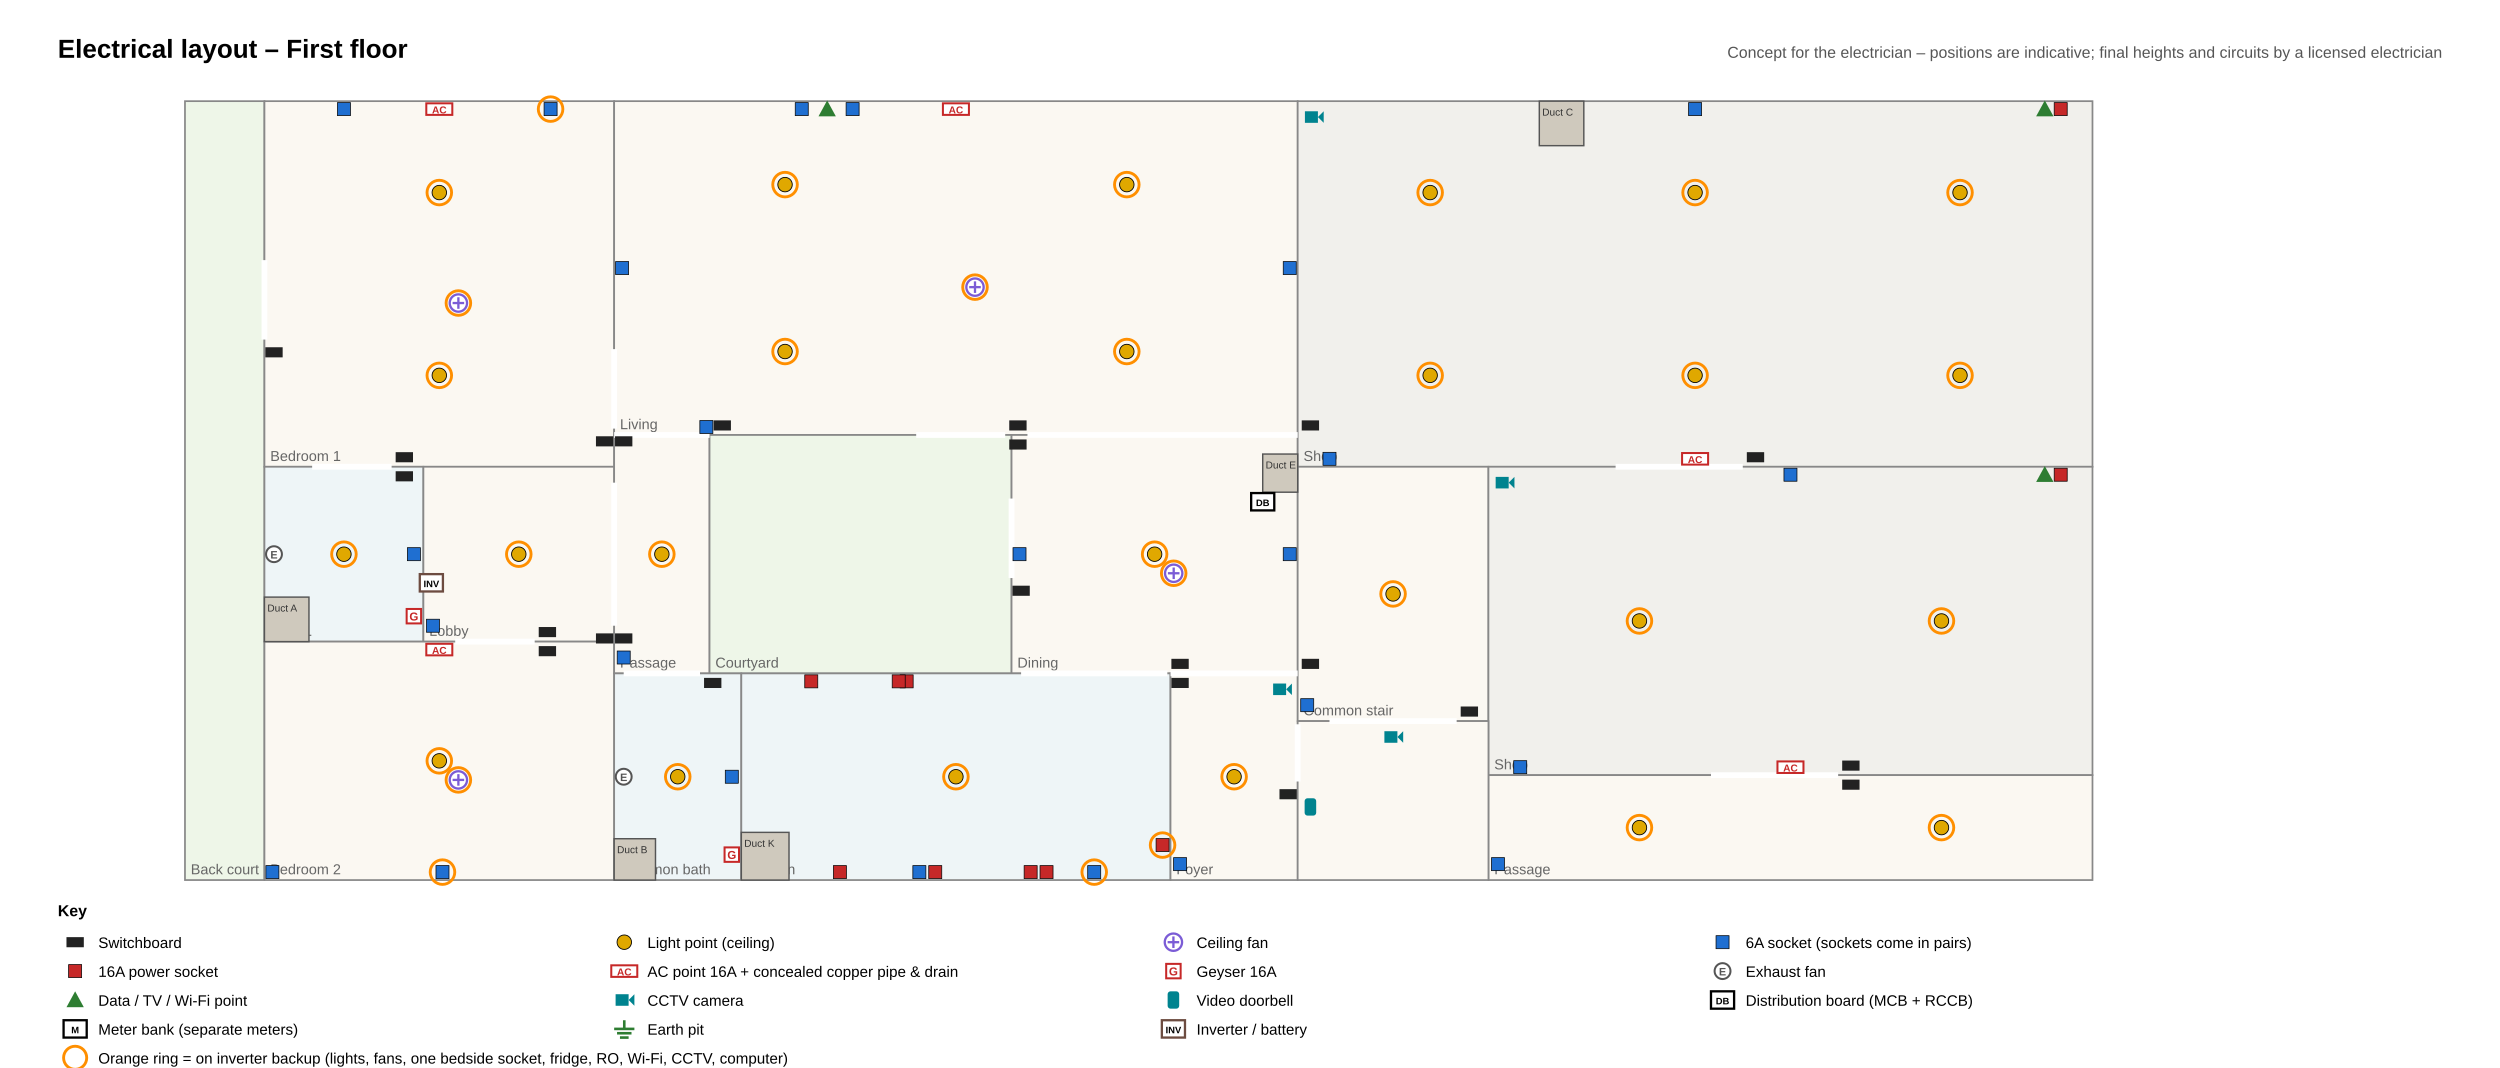
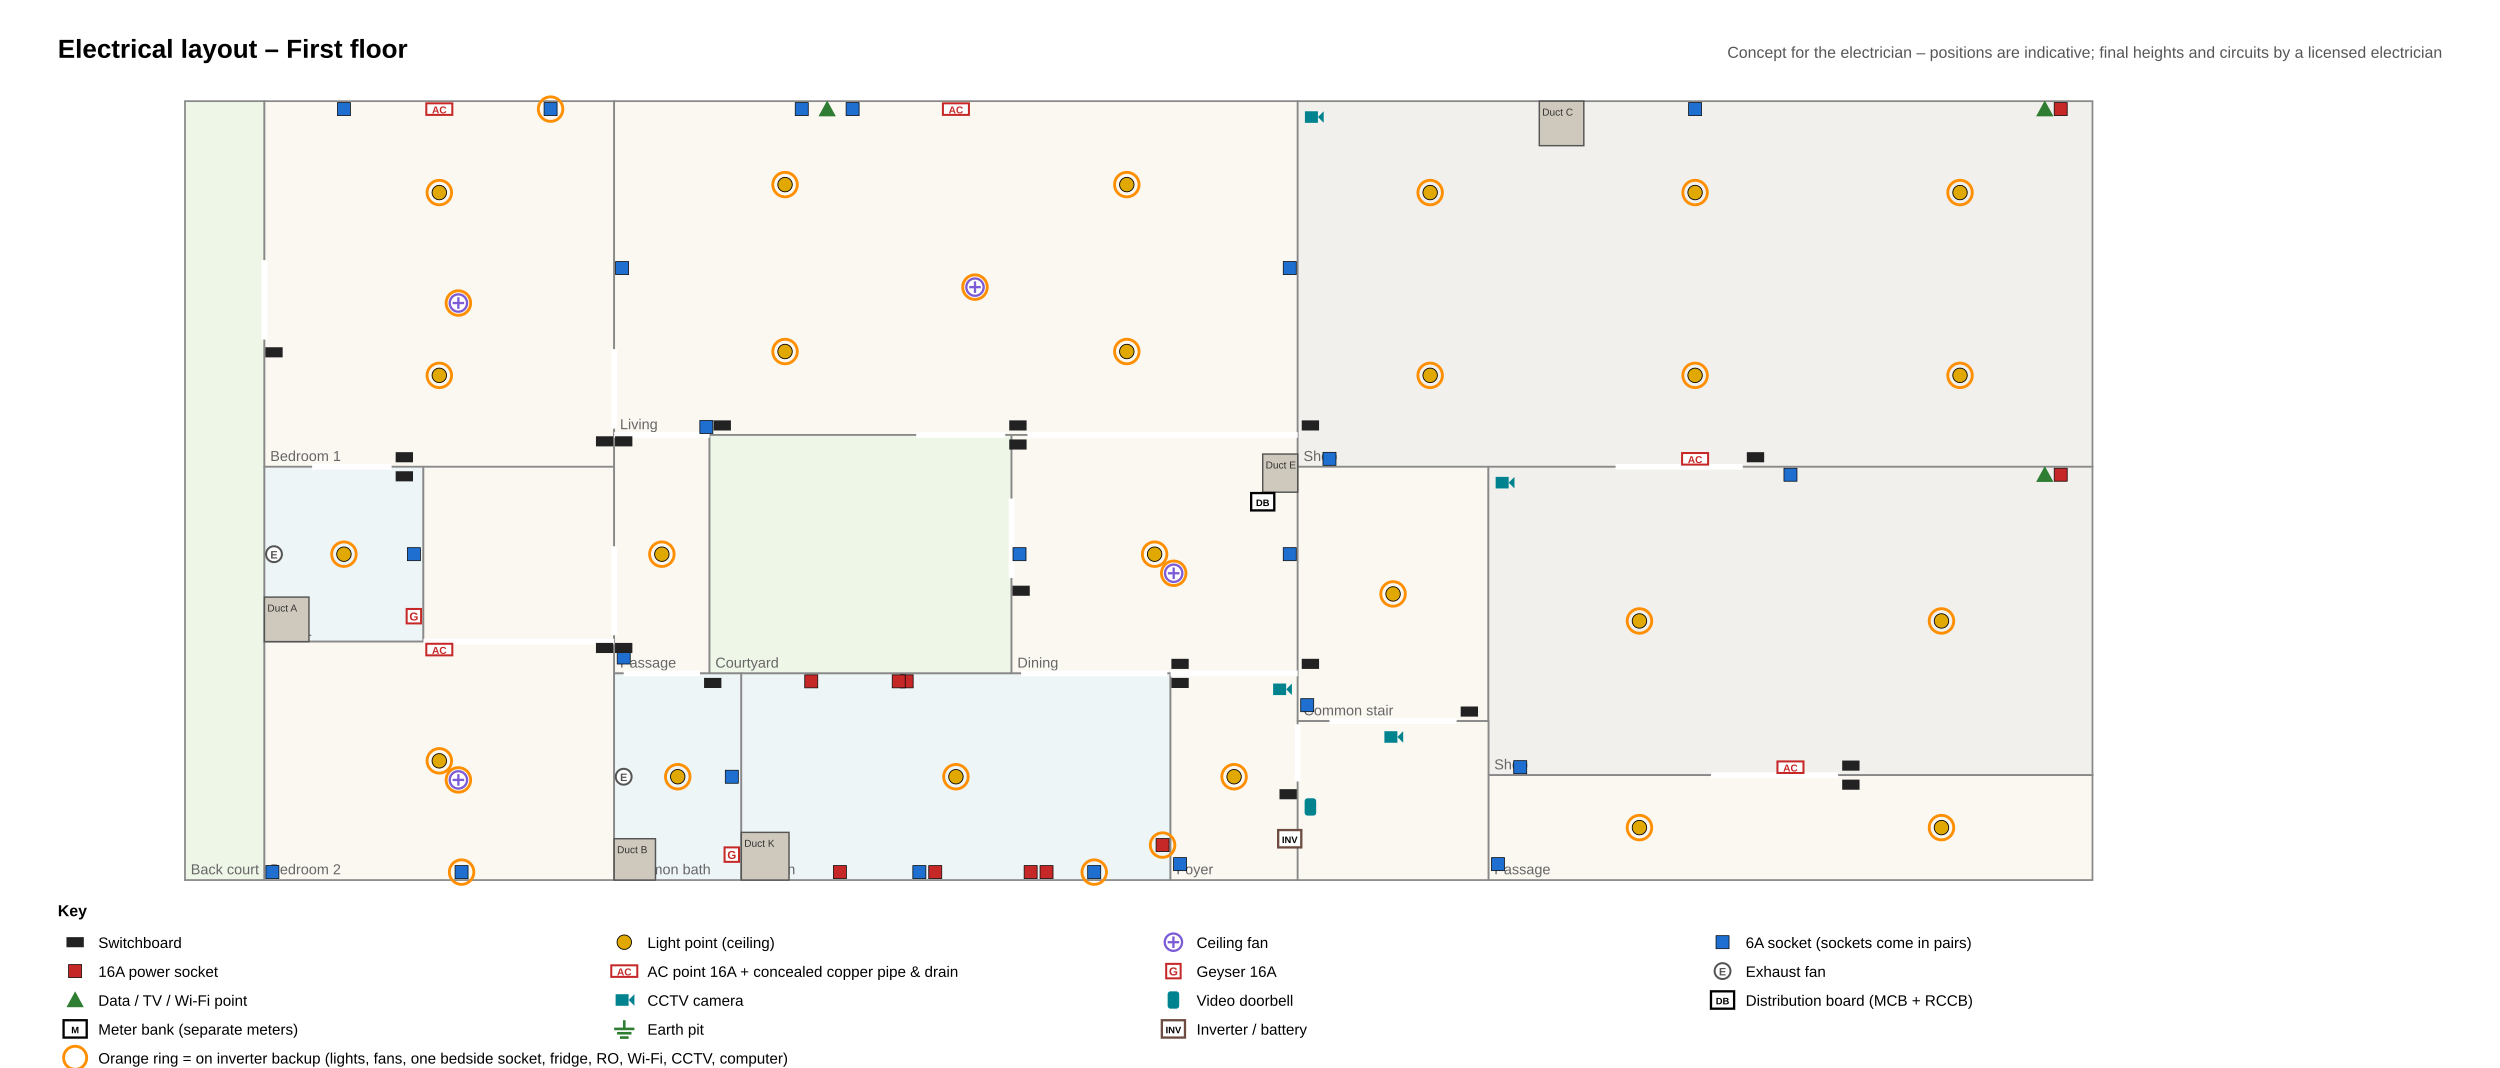
<svg xmlns="http://www.w3.org/2000/svg" width="1730" height="739" viewBox="0 0 1730 739" font-family="Arial, sans-serif">
  <rect width="100%" height="100%" fill="#fff" />
  <text x="40" y="40" font-size="18" font-weight="bold">Electrical layout – First floor</text>
  <text x="1690" y="40" font-size="11" text-anchor="end" fill="#555">Concept for the electrician – positions are indicative; final heights and circuits by a licensed electrician</text>
  <rect x="128" y="70" width="55" height="539" fill="#eef6e8" stroke="#888" stroke-width="1.2" />
  <text x="132" y="605" font-size="10" fill="#666">Back court</text>
  <rect x="183" y="70" width="242" height="253" fill="#fbf8f2" stroke="#888" stroke-width="1.2" />
  <text x="187" y="319" font-size="10" fill="#666">Bedroom 1</text>
  <rect x="183" y="323" width="110" height="121" fill="#eef5f7" stroke="#888" stroke-width="1.2" />
  <text x="187" y="440" font-size="10" fill="#666">Bath 1</text>
  <rect x="293" y="323" width="132" height="121" fill="#fbf8f2" stroke="#888" stroke-width="1.2" />
-   <text x="297" y="440" font-size="10" fill="#666">Lobby</text>
  <rect x="183" y="444" width="242" height="165" fill="#fbf8f2" stroke="#888" stroke-width="1.2" />
  <text x="187" y="605" font-size="10" fill="#666">Bedroom 2</text>
  <rect x="425" y="70" width="473" height="231" fill="#fbf8f2" stroke="#888" stroke-width="1.2" />
  <text x="429" y="297" font-size="10" fill="#666">Living</text>
  <rect x="425" y="301" width="66" height="165" fill="#fbf8f2" stroke="#888" stroke-width="1.2" />
  <text x="429" y="462" font-size="10" fill="#666">Passage</text>
  <rect x="491" y="301" width="209" height="165" fill="#eef6e8" stroke="#888" stroke-width="1.2" />
  <text x="495" y="462" font-size="10" fill="#666">Courtyard</text>
  <rect x="700" y="301" width="198" height="165" fill="#fbf8f2" stroke="#888" stroke-width="1.2" />
  <text x="704" y="462" font-size="10" fill="#666">Dining</text>
  <rect x="425" y="466" width="88" height="143" fill="#eef5f7" stroke="#888" stroke-width="1.2" />
  <text x="429" y="605" font-size="10" fill="#666">Common bath</text>
  <rect x="513" y="466" width="297" height="143" fill="#eef5f7" stroke="#888" stroke-width="1.2" />
  <text x="517" y="605" font-size="10" fill="#666">Kitchen</text>
  <rect x="810" y="466" width="88" height="143" fill="#fbf8f2" stroke="#888" stroke-width="1.2" />
  <text x="814" y="605" font-size="10" fill="#666">Foyer</text>
  <rect x="898" y="70" width="550" height="253" fill="#f1f0ec" stroke="#888" stroke-width="1.2" />
  <text x="902" y="319" font-size="10" fill="#666">Shop</text>
  <rect x="898" y="323" width="132" height="176" fill="#fbf8f2" stroke="#888" stroke-width="1.2" />
  <text x="902" y="495" font-size="10" fill="#666">Common stair</text>
  <rect x="1030" y="323" width="418" height="213.4" fill="#f1f0ec" stroke="#888" stroke-width="1.2" />
  <text x="1034" y="532.4" font-size="10" fill="#666">Shop</text>
  <rect x="1030" y="536.4" width="418" height="72.6" fill="#fbf8f2" stroke="#888" stroke-width="1.2" />
  <text x="1034" y="605" font-size="10" fill="#666">Passage</text>
  <rect x="898" y="499" width="132" height="110" fill="#fbf8f2" stroke="#888" stroke-width="1.2" />
  <line x1="898" y1="501.2" x2="898" y2="540.8" stroke="#fff" stroke-width="4" />
  <line x1="920" y1="499" x2="1008" y2="499" stroke="#fff" stroke-width="4" />
  <line x1="810" y1="466" x2="898" y2="466" stroke="#fff" stroke-width="4" />
  <line x1="425" y1="301" x2="491" y2="301" stroke="#fff" stroke-width="4" />
  <line x1="711" y1="301" x2="898" y2="301" stroke="#fff" stroke-width="4" />
  <line x1="634" y1="301" x2="695.6" y2="301" stroke="#fff" stroke-width="4" />
  <line x1="706.6" y1="466" x2="807.8" y2="466" stroke="#fff" stroke-width="4" />
  <line x1="700" y1="345" x2="700" y2="400" stroke="#fff" stroke-width="4" />
  <line x1="183" y1="180" x2="183" y2="235" stroke="#fff" stroke-width="4" />
  <line x1="425" y1="241.6" x2="425" y2="296.6" stroke="#fff" stroke-width="4" />
  <line x1="216" y1="323" x2="271" y2="323" stroke="#fff" stroke-width="4" />
-   <line x1="425" y1="334" x2="425" y2="433" stroke="#fff" stroke-width="4" />
-   <line x1="315" y1="444" x2="370" y2="444" stroke="#fff" stroke-width="4" />
+   <line x1="425" y1="378" x2="425" y2="439.6" stroke="#fff" stroke-width="4" />
+   <line x1="293" y1="444" x2="425" y2="444" stroke="#fff" stroke-width="4" />
  <line x1="431.6" y1="466" x2="484.4" y2="466" stroke="#fff" stroke-width="4" />
  <line x1="1184" y1="536.4" x2="1272" y2="536.4" stroke="#fff" stroke-width="4" />
  <line x1="1118" y1="323" x2="1206" y2="323" stroke="#fff" stroke-width="4" />
  <rect x="183" y="413.2" width="30.8" height="30.8" fill="#cfc9bd" stroke="#555" />
  <text x="185" y="423.2" font-size="7" fill="#333">Duct A</text>
  <rect x="425" y="580.4" width="28.6" height="28.6" fill="#cfc9bd" stroke="#555" />
  <text x="427" y="590.4" font-size="7" fill="#333">Duct B</text>
  <rect x="513" y="576" width="33" height="33" fill="#cfc9bd" stroke="#555" />
  <text x="515" y="586" font-size="7" fill="#333">Duct K</text>
  <rect x="1065.2" y="70" width="30.8" height="30.8" fill="#cfc9bd" stroke="#555" />
  <text x="1067.2" y="80" font-size="7" fill="#333">Duct C</text>
  <rect x="873.8" y="314.2" width="24.2" height="26.4" fill="#cfc9bd" stroke="#555" />
  <text x="875.8" y="324.2" font-size="7" fill="#333">Duct E</text>
  <circle cx="304" cy="133.25" r="8.5" fill="none" stroke="#ff8f00" stroke-width="2" />
  <circle cx="304" cy="133.25" r="5" fill="#e0a800" stroke="#000" stroke-width="0.6" />
  <circle cx="304" cy="259.75" r="8.5" fill="none" stroke="#ff8f00" stroke-width="2" />
  <circle cx="304" cy="259.75" r="5" fill="#e0a800" stroke="#000" stroke-width="0.6" />
  <circle cx="317.2" cy="209.7" r="8.5" fill="none" stroke="#ff8f00" stroke-width="2" />
  <circle cx="317.2" cy="209.7" r="6" fill="#fff" stroke="#7b5cd6" stroke-width="1.6" />
  <path d="M313.2 209.7L321.2 209.7M317.2 205.7L317.2 213.7" stroke="#7b5cd6" stroke-width="1.6" />
  <rect x="295" y="71.5" width="18" height="8" fill="#fff" stroke="#c62828" stroke-width="1.4" />
  <text x="304" y="78.5" font-size="7" text-anchor="middle" fill="#c62828" font-weight="bold">AC</text>
  <circle cx="238" cy="383.5" r="8.5" fill="none" stroke="#ff8f00" stroke-width="2" />
  <circle cx="238" cy="383.5" r="5" fill="#e0a800" stroke="#000" stroke-width="0.6" />
  <circle cx="189.6" cy="383.5" r="5.5" fill="#fff" stroke="#555" stroke-width="1.4" />
  <text x="189.6" y="386.5" font-size="7.5" text-anchor="middle" fill="#555" font-weight="bold">E</text>
  <rect x="281.4" y="421.4" width="10" height="10" fill="#fff" stroke="#c62828" stroke-width="1.4" />
  <text x="286.4" y="429.4" font-size="8" text-anchor="middle" fill="#c62828" font-weight="bold">G</text>
  <rect x="281.9" y="379" width="9" height="9" fill="#1f6fd1" stroke="#000" stroke-width="0.5" />
-   <circle cx="359" cy="383.5" r="8.5" fill="none" stroke="#ff8f00" stroke-width="2" />
-   <circle cx="359" cy="383.5" r="5" fill="#e0a800" stroke="#000" stroke-width="0.6" />
-   <rect x="295.1" y="428.5" width="9" height="9" fill="#1f6fd1" stroke="#000" stroke-width="0.5" />
  <circle cx="304" cy="526.5" r="8.5" fill="none" stroke="#ff8f00" stroke-width="2" />
  <circle cx="304" cy="526.5" r="5" fill="#e0a800" stroke="#000" stroke-width="0.6" />
  <circle cx="317.2" cy="539.7" r="8.5" fill="none" stroke="#ff8f00" stroke-width="2" />
  <circle cx="317.2" cy="539.7" r="6" fill="#fff" stroke="#7b5cd6" stroke-width="1.6" />
  <path d="M313.2 539.7L321.2 539.7M317.2 535.7L317.2 543.7" stroke="#7b5cd6" stroke-width="1.6" />
  <rect x="295" y="445.5" width="18" height="8" fill="#fff" stroke="#c62828" stroke-width="1.4" />
  <text x="304" y="452.5" font-size="7" text-anchor="middle" fill="#c62828" font-weight="bold">AC</text>
  <circle cx="543.25" cy="127.75" r="8.5" fill="none" stroke="#ff8f00" stroke-width="2" />
  <circle cx="543.25" cy="127.75" r="5" fill="#e0a800" stroke="#000" stroke-width="0.6" />
  <circle cx="543.25" cy="243.25" r="8.5" fill="none" stroke="#ff8f00" stroke-width="2" />
  <circle cx="543.25" cy="243.25" r="5" fill="#e0a800" stroke="#000" stroke-width="0.6" />
  <circle cx="779.75" cy="127.75" r="8.5" fill="none" stroke="#ff8f00" stroke-width="2" />
  <circle cx="779.75" cy="127.75" r="5" fill="#e0a800" stroke="#000" stroke-width="0.6" />
  <circle cx="779.75" cy="243.25" r="8.5" fill="none" stroke="#ff8f00" stroke-width="2" />
  <circle cx="779.75" cy="243.25" r="5" fill="#e0a800" stroke="#000" stroke-width="0.6" />
  <circle cx="674.7" cy="198.7" r="8.5" fill="none" stroke="#ff8f00" stroke-width="2" />
  <circle cx="674.7" cy="198.7" r="6" fill="#fff" stroke="#7b5cd6" stroke-width="1.6" />
  <path d="M670.7 198.7L678.7 198.7M674.7 194.7L674.7 202.7" stroke="#7b5cd6" stroke-width="1.6" />
  <rect x="652.5" y="71.5" width="18" height="8" fill="#fff" stroke="#c62828" stroke-width="1.4" />
  <text x="661.5" y="78.5" font-size="7" text-anchor="middle" fill="#c62828" font-weight="bold">AC</text>
  <rect x="426" y="181" width="9" height="9" fill="#1f6fd1" stroke="#000" stroke-width="0.5" />
  <rect x="888" y="181" width="9" height="9" fill="#1f6fd1" stroke="#000" stroke-width="0.5" />
  <circle cx="458" cy="383.5" r="8.5" fill="none" stroke="#ff8f00" stroke-width="2" />
  <circle cx="458" cy="383.5" r="5" fill="#e0a800" stroke="#000" stroke-width="0.6" />
  <rect x="427.1" y="450.5" width="9" height="9" fill="#1f6fd1" stroke="#000" stroke-width="0.5" />
  <circle cx="799" cy="383.5" r="8.5" fill="none" stroke="#ff8f00" stroke-width="2" />
  <circle cx="799" cy="383.5" r="5" fill="#e0a800" stroke="#000" stroke-width="0.6" />
  <circle cx="812.2" cy="396.7" r="8.5" fill="none" stroke="#ff8f00" stroke-width="2" />
  <circle cx="812.2" cy="396.7" r="6" fill="#fff" stroke="#7b5cd6" stroke-width="1.6" />
  <path d="M808.2 396.7L816.2 396.7M812.2 392.7L812.2 400.7" stroke="#7b5cd6" stroke-width="1.6" />
  <rect x="701" y="379" width="9" height="9" fill="#1f6fd1" stroke="#000" stroke-width="0.5" />
  <rect x="888" y="379" width="9" height="9" fill="#1f6fd1" stroke="#000" stroke-width="0.5" />
  <circle cx="469" cy="537.5" r="8.5" fill="none" stroke="#ff8f00" stroke-width="2" />
  <circle cx="469" cy="537.5" r="5" fill="#e0a800" stroke="#000" stroke-width="0.6" />
  <circle cx="431.6" cy="537.5" r="5.5" fill="#fff" stroke="#555" stroke-width="1.4" />
  <text x="431.6" y="540.5" font-size="7.5" text-anchor="middle" fill="#555" font-weight="bold">E</text>
  <rect x="501.4" y="586.4" width="10" height="10" fill="#fff" stroke="#c62828" stroke-width="1.4" />
  <text x="506.4" y="594.4" font-size="8" text-anchor="middle" fill="#c62828" font-weight="bold">G</text>
  <rect x="501.9" y="533" width="9" height="9" fill="#1f6fd1" stroke="#000" stroke-width="0.5" />
  <circle cx="661.5" cy="537.5" r="8.5" fill="none" stroke="#ff8f00" stroke-width="2" />
  <circle cx="661.5" cy="537.5" r="5" fill="#e0a800" stroke="#000" stroke-width="0.6" />
  <circle cx="854" cy="537.5" r="8.5" fill="none" stroke="#ff8f00" stroke-width="2" />
  <circle cx="854" cy="537.5" r="5" fill="#e0a800" stroke="#000" stroke-width="0.6" />
  <rect x="812.1" y="593.5" width="9" height="9" fill="#1f6fd1" stroke="#000" stroke-width="0.5" />
  <circle cx="989.667" cy="133.25" r="8.5" fill="none" stroke="#ff8f00" stroke-width="2" />
  <circle cx="989.667" cy="133.25" r="5" fill="#e0a800" stroke="#000" stroke-width="0.6" />
  <circle cx="989.667" cy="259.75" r="8.5" fill="none" stroke="#ff8f00" stroke-width="2" />
  <circle cx="989.667" cy="259.75" r="5" fill="#e0a800" stroke="#000" stroke-width="0.6" />
  <circle cx="1173" cy="133.25" r="8.5" fill="none" stroke="#ff8f00" stroke-width="2" />
  <circle cx="1173" cy="133.25" r="5" fill="#e0a800" stroke="#000" stroke-width="0.6" />
  <circle cx="1173" cy="259.75" r="8.5" fill="none" stroke="#ff8f00" stroke-width="2" />
  <circle cx="1173" cy="259.75" r="5" fill="#e0a800" stroke="#000" stroke-width="0.6" />
  <circle cx="1356.333" cy="133.25" r="8.5" fill="none" stroke="#ff8f00" stroke-width="2" />
  <circle cx="1356.333" cy="133.25" r="5" fill="#e0a800" stroke="#000" stroke-width="0.6" />
  <circle cx="1356.333" cy="259.75" r="8.5" fill="none" stroke="#ff8f00" stroke-width="2" />
  <circle cx="1356.333" cy="259.75" r="5" fill="#e0a800" stroke="#000" stroke-width="0.6" />
  <rect x="1421.5" y="71" width="9" height="9" fill="#c62828" stroke="#000" stroke-width="0.5" />
  <rect x="1168.5" y="71" width="9" height="9" fill="#1f6fd1" stroke="#000" stroke-width="0.5" />
  <rect x="915.5" y="313" width="9" height="9" fill="#1f6fd1" stroke="#000" stroke-width="0.5" />
  <rect x="1164" y="313.5" width="18" height="8" fill="#fff" stroke="#c62828" stroke-width="1.4" />
  <text x="1173" y="320.5" font-size="7" text-anchor="middle" fill="#c62828" font-weight="bold">AC</text>
  <rect x="903" y="77" width="9" height="8" fill="#00838f" />
  <path d="M912 81L916 77L916 85Z" fill="#00838f" />
  <path d="M1415 69.5L1421 80.5L1409 80.5Z" fill="#2e7d32" />
  <circle cx="964" cy="411" r="8.5" fill="none" stroke="#ff8f00" stroke-width="2" />
  <circle cx="964" cy="411" r="5" fill="#e0a800" stroke="#000" stroke-width="0.6" />
  <rect x="900.1" y="483.5" width="9" height="9" fill="#1f6fd1" stroke="#000" stroke-width="0.5" />
  <circle cx="1134.5" cy="429.7" r="8.5" fill="none" stroke="#ff8f00" stroke-width="2" />
  <circle cx="1134.5" cy="429.7" r="5" fill="#e0a800" stroke="#000" stroke-width="0.6" />
  <circle cx="1343.5" cy="429.7" r="8.5" fill="none" stroke="#ff8f00" stroke-width="2" />
  <circle cx="1343.5" cy="429.7" r="5" fill="#e0a800" stroke="#000" stroke-width="0.6" />
  <rect x="1421.5" y="324" width="9" height="9" fill="#c62828" stroke="#000" stroke-width="0.5" />
  <rect x="1234.5" y="324" width="9" height="9" fill="#1f6fd1" stroke="#000" stroke-width="0.5" />
  <rect x="1047.5" y="526.4" width="9" height="9" fill="#1f6fd1" stroke="#000" stroke-width="0.5" />
  <rect x="1230" y="526.9" width="18" height="8" fill="#fff" stroke="#c62828" stroke-width="1.4" />
  <text x="1239" y="533.9" font-size="7" text-anchor="middle" fill="#c62828" font-weight="bold">AC</text>
  <rect x="1035" y="330" width="9" height="8" fill="#00838f" />
  <path d="M1044 334L1048 330L1048 338Z" fill="#00838f" />
  <path d="M1415 322.5L1421 333.5L1409 333.5Z" fill="#2e7d32" />
  <circle cx="1134.5" cy="572.7" r="8.5" fill="none" stroke="#ff8f00" stroke-width="2" />
  <circle cx="1134.5" cy="572.7" r="5" fill="#e0a800" stroke="#000" stroke-width="0.6" />
  <circle cx="1343.5" cy="572.7" r="8.5" fill="none" stroke="#ff8f00" stroke-width="2" />
  <circle cx="1343.5" cy="572.7" r="5" fill="#e0a800" stroke="#000" stroke-width="0.6" />
  <rect x="1032.1" y="593.5" width="9" height="9" fill="#1f6fd1" stroke="#000" stroke-width="0.5" />
  <rect x="885.4" y="546.1" width="12" height="7" fill="#222" />
  <rect x="1010.8" y="488.9" width="12" height="7" fill="#222" />
  <rect x="900.8" y="455.9" width="12" height="7" fill="#222" />
  <rect x="493.8" y="290.9" width="12" height="7" fill="#222" />
  <rect x="900.8" y="290.9" width="12" height="7" fill="#222" />
  <rect x="698.4" y="290.9" width="12" height="7" fill="#222" />
  <rect x="698.4" y="304.1" width="12" height="7" fill="#222" />
  <rect x="810.6" y="455.9" width="12" height="7" fill="#222" />
  <rect x="810.6" y="469.1" width="12" height="7" fill="#222" />
  <rect x="700.6" y="405.3" width="12" height="7" fill="#222" />
  <rect x="183.6" y="240.3" width="12" height="7" fill="#222" />
  <rect x="412.4" y="301.9" width="12" height="7" fill="#222" />
  <rect x="425.6" y="301.9" width="12" height="7" fill="#222" />
  <rect x="273.8" y="312.9" width="12" height="7" fill="#222" />
  <rect x="273.8" y="326.1" width="12" height="7" fill="#222" />
-   <rect x="412.4" y="438.3" width="12" height="7" fill="#222" />
-   <rect x="425.6" y="438.3" width="12" height="7" fill="#222" />
-   <rect x="372.8" y="433.9" width="12" height="7" fill="#222" />
-   <rect x="372.8" y="447.1" width="12" height="7" fill="#222" />
+   <rect x="412.4" y="444.9" width="12" height="7" fill="#222" />
+   <rect x="425.6" y="444.9" width="12" height="7" fill="#222" />
  <rect x="487.2" y="469.1" width="12" height="7" fill="#222" />
  <rect x="1274.8" y="526.3" width="12" height="7" fill="#222" />
  <rect x="1274.8" y="539.5" width="12" height="7" fill="#222" />
  <rect x="1208.8" y="312.9" width="12" height="7" fill="#222" />
  <rect x="550.3" y="71" width="9" height="9" fill="#1f6fd1" stroke="#000" stroke-width="0.5" />
  <rect x="585.5" y="71" width="9" height="9" fill="#1f6fd1" stroke="#000" stroke-width="0.5" />
  <path d="M572.4 69.5L578.4 80.5L566.4 80.5Z" fill="#2e7d32" />
  <rect x="484.3" y="291" width="9" height="9" fill="#1f6fd1" stroke="#000" stroke-width="0.5" />
  <rect x="556.9" y="467" width="9" height="9" fill="#c62828" stroke="#000" stroke-width="0.5" />
  <rect x="622.9" y="467" width="9" height="9" fill="#c62828" stroke="#000" stroke-width="0.5" />
  <rect x="617.4" y="467" width="9" height="9" fill="#c62828" stroke="#000" stroke-width="0.5" />
  <rect x="576.7" y="599" width="9" height="9" fill="#c62828" stroke="#000" stroke-width="0.5" />
  <rect x="642.7" y="599" width="9" height="9" fill="#c62828" stroke="#000" stroke-width="0.5" />
  <rect x="708.7" y="599" width="9" height="9" fill="#c62828" stroke="#000" stroke-width="0.5" />
  <rect x="631.7" y="599" width="9" height="9" fill="#1f6fd1" stroke="#000" stroke-width="0.5" />
  <rect x="719.7" y="599" width="9" height="9" fill="#c62828" stroke="#000" stroke-width="0.5" />
  <circle cx="757.2" cy="603.5" r="8.5" fill="none" stroke="#ff8f00" stroke-width="2" />
  <rect x="752.7" y="599" width="9" height="9" fill="#1f6fd1" stroke="#000" stroke-width="0.5" />
  <circle cx="804.5" cy="584.8" r="8.5" fill="none" stroke="#ff8f00" stroke-width="2" />
  <rect x="800" y="580.3" width="9" height="9" fill="#c62828" stroke="#000" stroke-width="0.5" />
  <rect x="233.5" y="71" width="9" height="9" fill="#1f6fd1" stroke="#000" stroke-width="0.5" />
  <circle cx="381" cy="75.5" r="8.5" fill="none" stroke="#ff8f00" stroke-width="2" />
  <rect x="376.5" y="71" width="9" height="9" fill="#1f6fd1" stroke="#000" stroke-width="0.5" />
-   <rect x="290.5" y="397.3" width="16" height="12" fill="#fff" stroke="#6d4c41" stroke-width="1.6" />
-   <text x="298.5" y="406.3" font-size="6.5" text-anchor="middle" font-weight="bold">INV</text>
+   <rect x="884.5" y="574.4" width="16" height="12" fill="#fff" stroke="#6d4c41" stroke-width="1.6" />
+   <text x="892.5" y="583.4" font-size="6.5" text-anchor="middle" font-weight="bold">INV</text>
  <rect x="184" y="599" width="9" height="9" fill="#1f6fd1" stroke="#000" stroke-width="0.5" />
-   <circle cx="306.2" cy="603.5" r="8.5" fill="none" stroke="#ff8f00" stroke-width="2" />
-   <rect x="301.7" y="599" width="9" height="9" fill="#1f6fd1" stroke="#000" stroke-width="0.5" />
+   <circle cx="319.4" cy="603.5" r="8.5" fill="none" stroke="#ff8f00" stroke-width="2" />
+   <rect x="314.9" y="599" width="9" height="9" fill="#1f6fd1" stroke="#000" stroke-width="0.5" />
  <rect x="958" y="506" width="9" height="8" fill="#00838f" />
  <path d="M967 510L971 506L971 514Z" fill="#00838f" />
  <rect x="902.8" y="552.4" width="8" height="12" rx="2" fill="#00838f" />
  <rect x="865.8" y="341.2" width="16" height="12" fill="#fff" stroke="#000" stroke-width="1.6" />
  <text x="873.8" y="350.2" font-size="6.5" text-anchor="middle" font-weight="bold">DB</text>
  <rect x="881" y="473" width="9" height="8" fill="#00838f" />
  <path d="M890 477L894 473L894 481Z" fill="#00838f" />
  <text x="40" y="634" font-size="11" font-weight="bold">Key</text>
  <rect x="46" y="648.5" width="12" height="7" fill="#222" />
  <text x="68" y="656" font-size="10.5">Switchboard</text>
  <circle cx="432" cy="652" r="5" fill="#e0a800" stroke="#000" stroke-width="0.6" />
  <text x="448" y="656" font-size="10.5">Light point (ceiling)</text>
  <circle cx="812" cy="652" r="6" fill="#fff" stroke="#7b5cd6" stroke-width="1.6" />
  <path d="M808 652L816 652M812 648L812 656" stroke="#7b5cd6" stroke-width="1.6" />
  <text x="828" y="656" font-size="10.5">Ceiling fan</text>
  <rect x="1187.5" y="647.5" width="9" height="9" fill="#1f6fd1" stroke="#000" stroke-width="0.5" />
  <text x="1208" y="656" font-size="10.5">6A socket (sockets come in pairs)</text>
  <rect x="47.5" y="667.5" width="9" height="9" fill="#c62828" stroke="#000" stroke-width="0.5" />
  <text x="68" y="676" font-size="10.5">16A power socket</text>
  <rect x="423" y="668" width="18" height="8" fill="#fff" stroke="#c62828" stroke-width="1.4" />
  <text x="432" y="675" font-size="7" text-anchor="middle" fill="#c62828" font-weight="bold">AC</text>
  <text x="448" y="676" font-size="10.5">AC point 16A + concealed copper pipe &amp; drain</text>
  <rect x="807" y="667" width="10" height="10" fill="#fff" stroke="#c62828" stroke-width="1.4" />
  <text x="812" y="675" font-size="8" text-anchor="middle" fill="#c62828" font-weight="bold">G</text>
  <text x="828" y="676" font-size="10.5">Geyser 16A</text>
  <circle cx="1192" cy="672" r="5.5" fill="#fff" stroke="#555" stroke-width="1.4" />
  <text x="1192" y="675" font-size="7.5" text-anchor="middle" fill="#555" font-weight="bold">E</text>
  <text x="1208" y="676" font-size="10.5">Exhaust fan</text>
  <path d="M52 686L58 697L46 697Z" fill="#2e7d32" />
  <text x="68" y="696" font-size="10.5">Data / TV / Wi-Fi point</text>
  <rect x="426" y="688" width="9" height="8" fill="#00838f" />
  <path d="M435 692L439 688L439 696Z" fill="#00838f" />
  <text x="448" y="696" font-size="10.5">CCTV camera</text>
  <rect x="808" y="686" width="8" height="12" rx="2" fill="#00838f" />
  <text x="828" y="696" font-size="10.5">Video doorbell</text>
  <rect x="1184" y="686" width="16" height="12" fill="#fff" stroke="#000" stroke-width="1.6" />
  <text x="1192" y="695" font-size="6.5" text-anchor="middle" font-weight="bold">DB</text>
  <text x="1208" y="696" font-size="10.5">Distribution board (MCB + RCCB)</text>
  <rect x="44" y="706" width="16" height="12" fill="#fff" stroke="#000" stroke-width="1.6" />
  <text x="52" y="715" font-size="6.5" text-anchor="middle" font-weight="bold">M</text>
  <text x="68" y="716" font-size="10.5">Meter bank (separate meters)</text>
  <path d="M425 712L439 712M427 715L437 715M429 718L435 718M432 706L432 712" stroke="#2e7d32" stroke-width="1.8" />
  <text x="448" y="716" font-size="10.5">Earth pit</text>
  <rect x="804" y="706" width="16" height="12" fill="#fff" stroke="#6d4c41" stroke-width="1.6" />
  <text x="812" y="715" font-size="6.5" text-anchor="middle" font-weight="bold">INV</text>
  <text x="828" y="716" font-size="10.5">Inverter / battery</text>
  <circle cx="52" cy="732" r="8" fill="none" stroke="#ff8f00" stroke-width="2" />
  <text x="68" y="736" font-size="10.5">Orange ring = on inverter backup (lights, fans, one bedside socket, fridge, RO, Wi-Fi, CCTV, computer)</text>
</svg>
